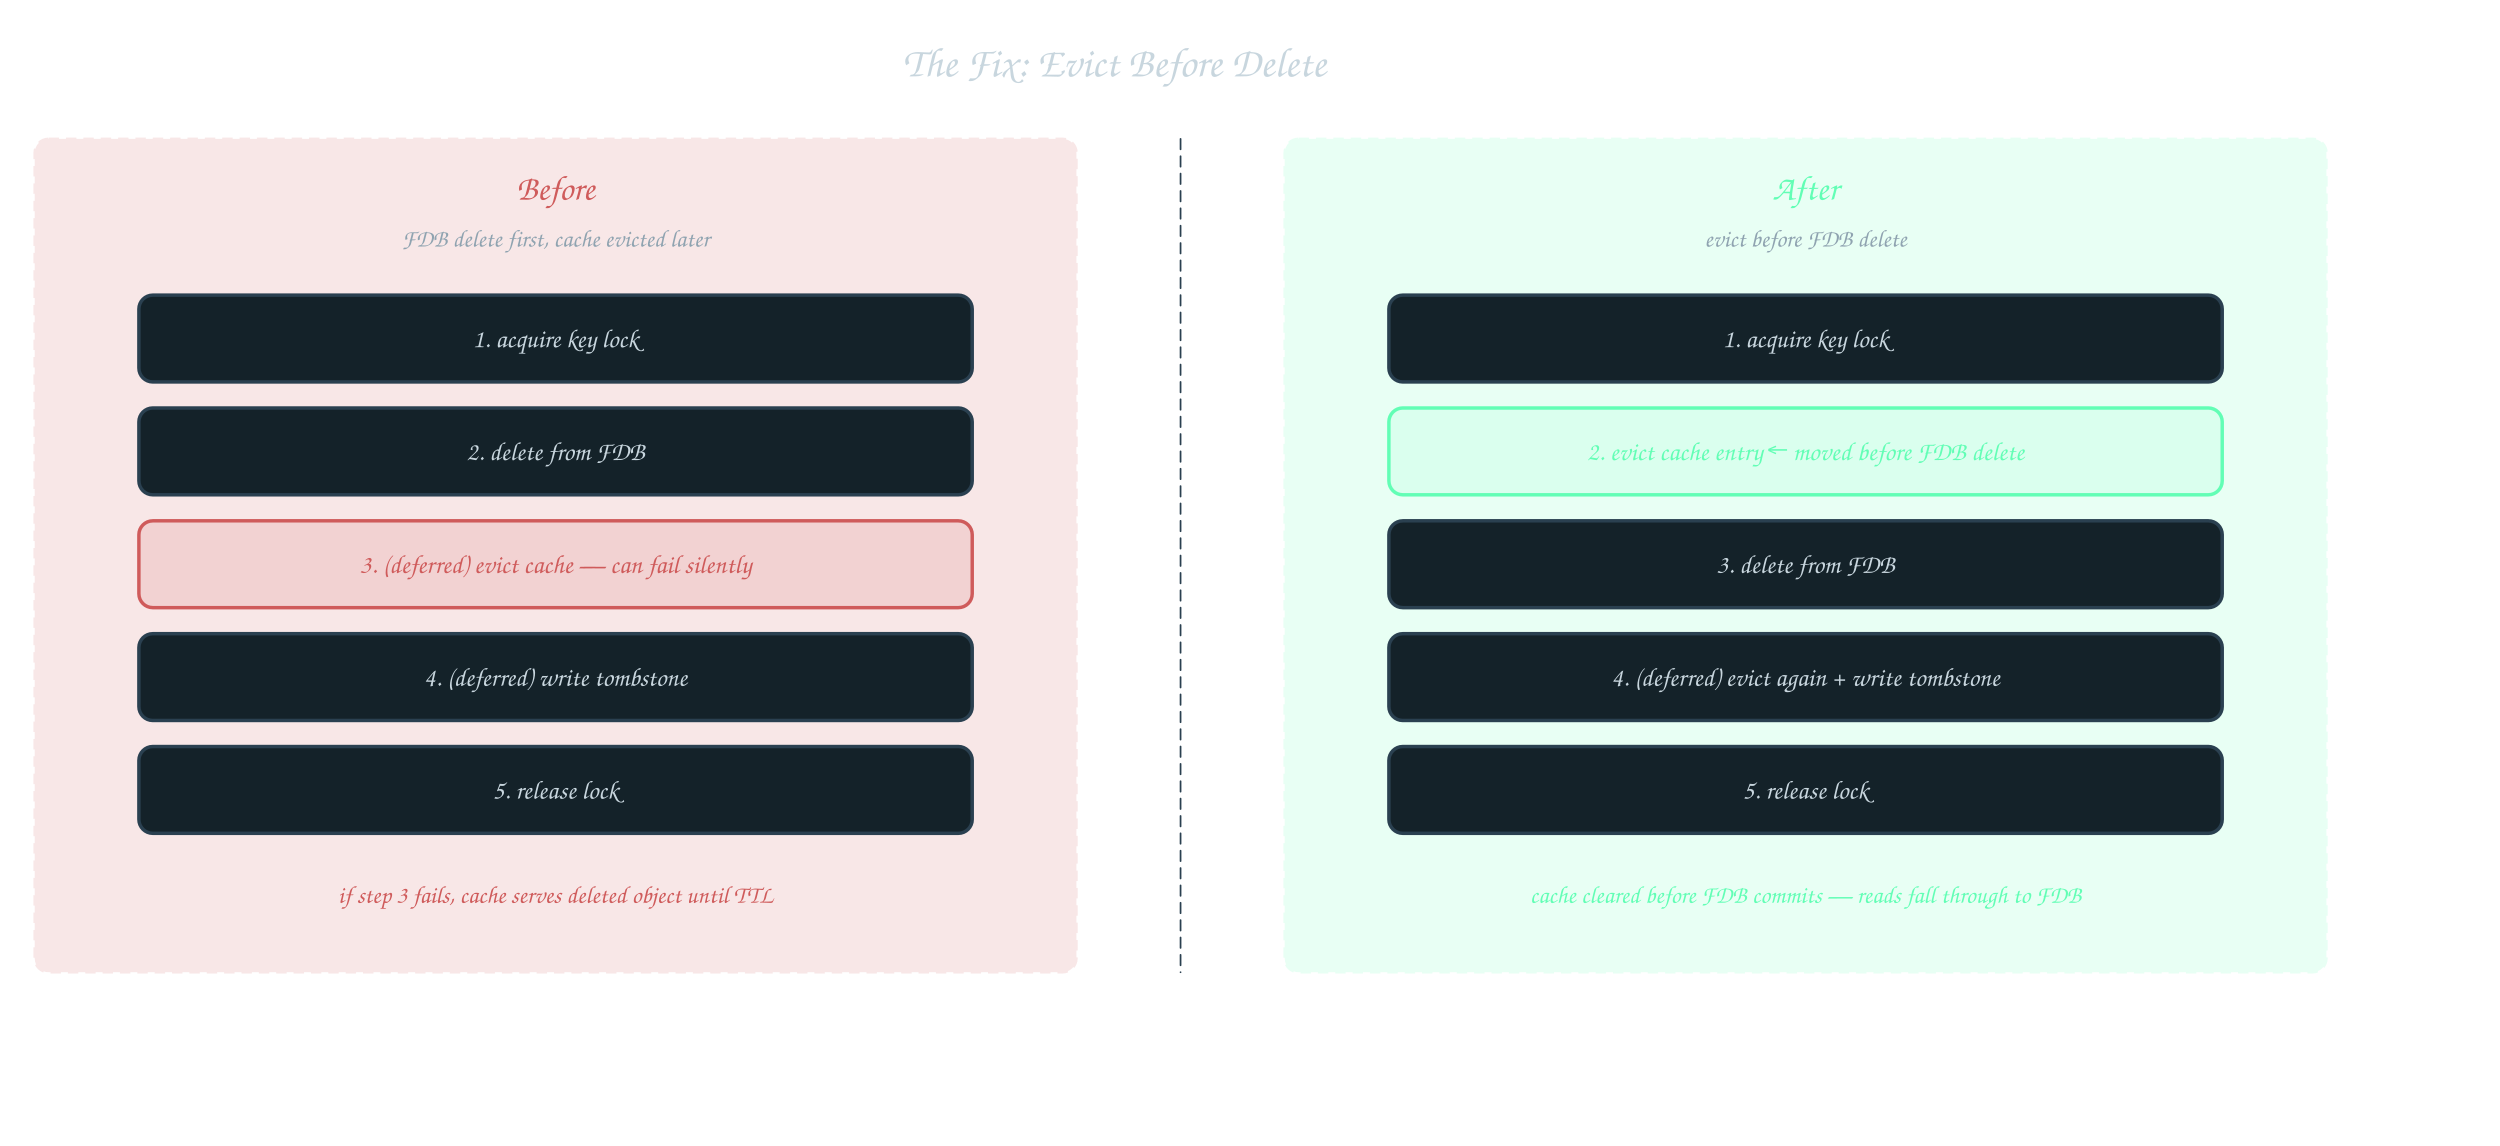
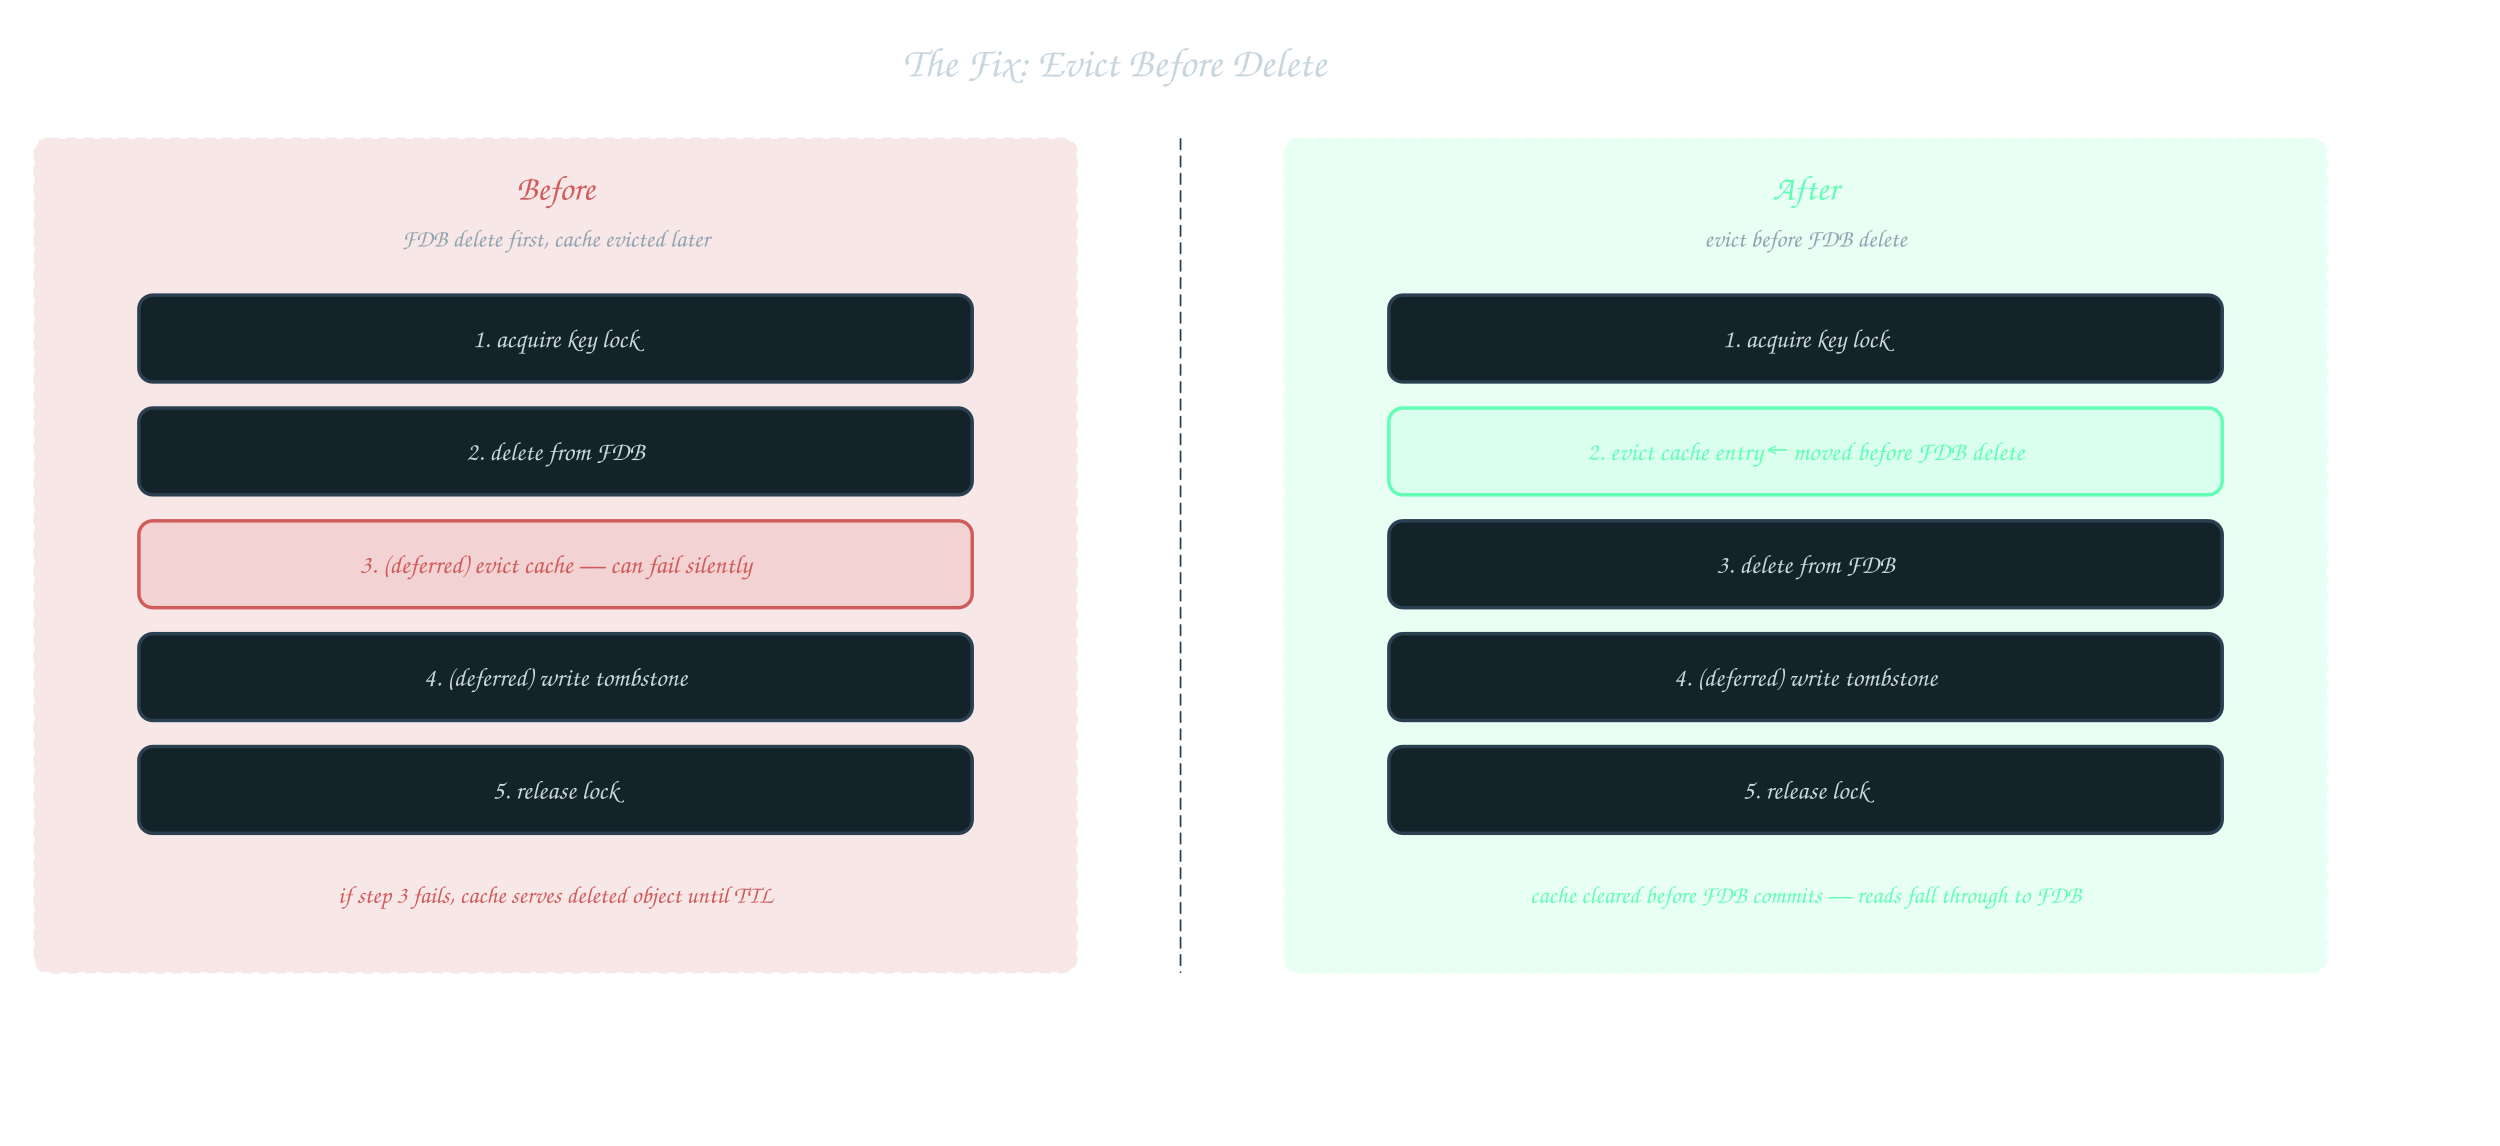
<svg xmlns="http://www.w3.org/2000/svg" viewBox="40 0 1440 660" width="1440" height="660" style="background:#0e1920">
  <text x="560" y="44" fill="#c8d6de" font-size="24" font-family="Virgil, 'Comic Sans MS', cursive, sans-serif" opacity="1">
    <tspan x="560" dy="0">The Fix: Evict Before Delete</tspan>
  </text>
  <g opacity="0.15">
    <rect x="60" y="80" width="600" height="480" rx="8" ry="8" fill="#CF5B5B" stroke="#CF5B5B" stroke-width="1.5" stroke-dasharray="6 4" />
  </g>
  <text x="360" y="115" fill="#CF5B5B" font-size="20" font-family="Virgil, 'Comic Sans MS', cursive, sans-serif" text-anchor="middle" opacity="1">
    <tspan x="360" dy="0">Before</tspan>
  </text>
  <text x="360" y="142" fill="#8fa3b0" font-size="14" font-family="Virgil, 'Comic Sans MS', cursive, sans-serif" text-anchor="middle" opacity="1">
    <tspan x="360" dy="0">FDB delete first, cache evicted later</tspan>
  </text>
  <g opacity="1">
    <rect x="120" y="170" width="480" height="50" rx="8" ry="8" fill="#142229" stroke="#2a4050" stroke-width="2" />
  </g>
  <text x="360" y="200" fill="#c8d6de" font-size="15" font-family="Virgil, 'Comic Sans MS', cursive, sans-serif" text-anchor="middle" opacity="1">
    <tspan x="360" dy="0">1. acquire key lock</tspan>
  </text>
  <g opacity="1">
    <rect x="120" y="235" width="480" height="50" rx="8" ry="8" fill="#142229" stroke="#2a4050" stroke-width="2" />
  </g>
  <text x="360" y="265" fill="#c8d6de" font-size="15" font-family="Virgil, 'Comic Sans MS', cursive, sans-serif" text-anchor="middle" opacity="1">
    <tspan x="360" dy="0">2. delete from FDB</tspan>
  </text>
  <g opacity="1">
    <rect x="120" y="300" width="480" height="50" rx="8" ry="8" fill="rgba(207,91,91,0.15)" stroke="#CF5B5B" stroke-width="2" />
  </g>
  <text x="360" y="330" fill="#CF5B5B" font-size="15" font-family="Virgil, 'Comic Sans MS', cursive, sans-serif" text-anchor="middle" opacity="1">
    <tspan x="360" dy="0">3. (deferred) evict cache — can fail silently</tspan>
  </text>
  <g opacity="1">
    <rect x="120" y="365" width="480" height="50" rx="8" ry="8" fill="#142229" stroke="#2a4050" stroke-width="2" />
  </g>
  <text x="360" y="395" fill="#c8d6de" font-size="15" font-family="Virgil, 'Comic Sans MS', cursive, sans-serif" text-anchor="middle" opacity="1">
    <tspan x="360" dy="0">4. (deferred) write tombstone</tspan>
  </text>
  <g opacity="1">
    <rect x="120" y="430" width="480" height="50" rx="8" ry="8" fill="#142229" stroke="#2a4050" stroke-width="2" />
  </g>
  <text x="360" y="460" fill="#c8d6de" font-size="15" font-family="Virgil, 'Comic Sans MS', cursive, sans-serif" text-anchor="middle" opacity="1">
    <tspan x="360" dy="0">5. release lock</tspan>
  </text>
  <text x="360" y="520" fill="#CF5B5B" font-size="14" font-family="Virgil, 'Comic Sans MS', cursive, sans-serif" text-anchor="middle" opacity="1">
    <tspan x="360" dy="0">if step 3 fails, cache serves deleted object until TTL</tspan>
  </text>
  <g opacity="1">
    <path d="M720,80 L720,560" fill="none" stroke="#2a4050" stroke-width="1" stroke-dasharray="6 4" stroke-linecap="round" />
  </g>
  <g opacity="0.15">
    <rect x="780" y="80" width="600" height="480" rx="8" ry="8" fill="#62FEB5" stroke="#62FEB5" stroke-width="1.5" stroke-dasharray="6 4" />
  </g>
  <text x="1080" y="115" fill="#62FEB5" font-size="20" font-family="Virgil, 'Comic Sans MS', cursive, sans-serif" text-anchor="middle" opacity="1">
    <tspan x="1080" dy="0">After</tspan>
  </text>
  <text x="1080" y="142" fill="#8fa3b0" font-size="14" font-family="Virgil, 'Comic Sans MS', cursive, sans-serif" text-anchor="middle" opacity="1">
    <tspan x="1080" dy="0">evict before FDB delete</tspan>
  </text>
  <g opacity="1">
    <rect x="840" y="170" width="480" height="50" rx="8" ry="8" fill="#142229" stroke="#2a4050" stroke-width="2" />
  </g>
  <text x="1080" y="200" fill="#c8d6de" font-size="15" font-family="Virgil, 'Comic Sans MS', cursive, sans-serif" text-anchor="middle" opacity="1">
    <tspan x="1080" dy="0">1. acquire key lock</tspan>
  </text>
  <g opacity="1">
    <rect x="840" y="235" width="480" height="50" rx="8" ry="8" fill="rgba(98,254,181,0.10)" stroke="#62FEB5" stroke-width="2" />
  </g>
  <text x="1080" y="265" fill="#62FEB5" font-size="15" font-family="Virgil, 'Comic Sans MS', cursive, sans-serif" text-anchor="middle" opacity="1">
    <tspan x="1080" dy="0">2. evict cache entry  ← moved before FDB delete</tspan>
  </text>
  <g opacity="1">
    <rect x="840" y="300" width="480" height="50" rx="8" ry="8" fill="#142229" stroke="#2a4050" stroke-width="2" />
  </g>
  <text x="1080" y="330" fill="#c8d6de" font-size="15" font-family="Virgil, 'Comic Sans MS', cursive, sans-serif" text-anchor="middle" opacity="1">
    <tspan x="1080" dy="0">3. delete from FDB</tspan>
  </text>
  <g opacity="1">
    <rect x="840" y="365" width="480" height="50" rx="8" ry="8" fill="#142229" stroke="#2a4050" stroke-width="2" />
  </g>
  <text x="1080" y="395" fill="#c8d6de" font-size="15" font-family="Virgil, 'Comic Sans MS', cursive, sans-serif" text-anchor="middle" opacity="1">
-     <tspan x="1080" dy="0">4. (deferred) evict again + write tombstone</tspan>
+     <tspan x="1080" dy="0">4. (deferred) write tombstone</tspan>
  </text>
  <g opacity="1">
    <rect x="840" y="430" width="480" height="50" rx="8" ry="8" fill="#142229" stroke="#2a4050" stroke-width="2" />
  </g>
  <text x="1080" y="460" fill="#c8d6de" font-size="15" font-family="Virgil, 'Comic Sans MS', cursive, sans-serif" text-anchor="middle" opacity="1">
    <tspan x="1080" dy="0">5. release lock</tspan>
  </text>
  <text x="1080" y="520" fill="#62FEB5" font-size="14" font-family="Virgil, 'Comic Sans MS', cursive, sans-serif" text-anchor="middle" opacity="1">
    <tspan x="1080" dy="0">cache cleared before FDB commits — reads fall through to FDB</tspan>
  </text>
</svg>
